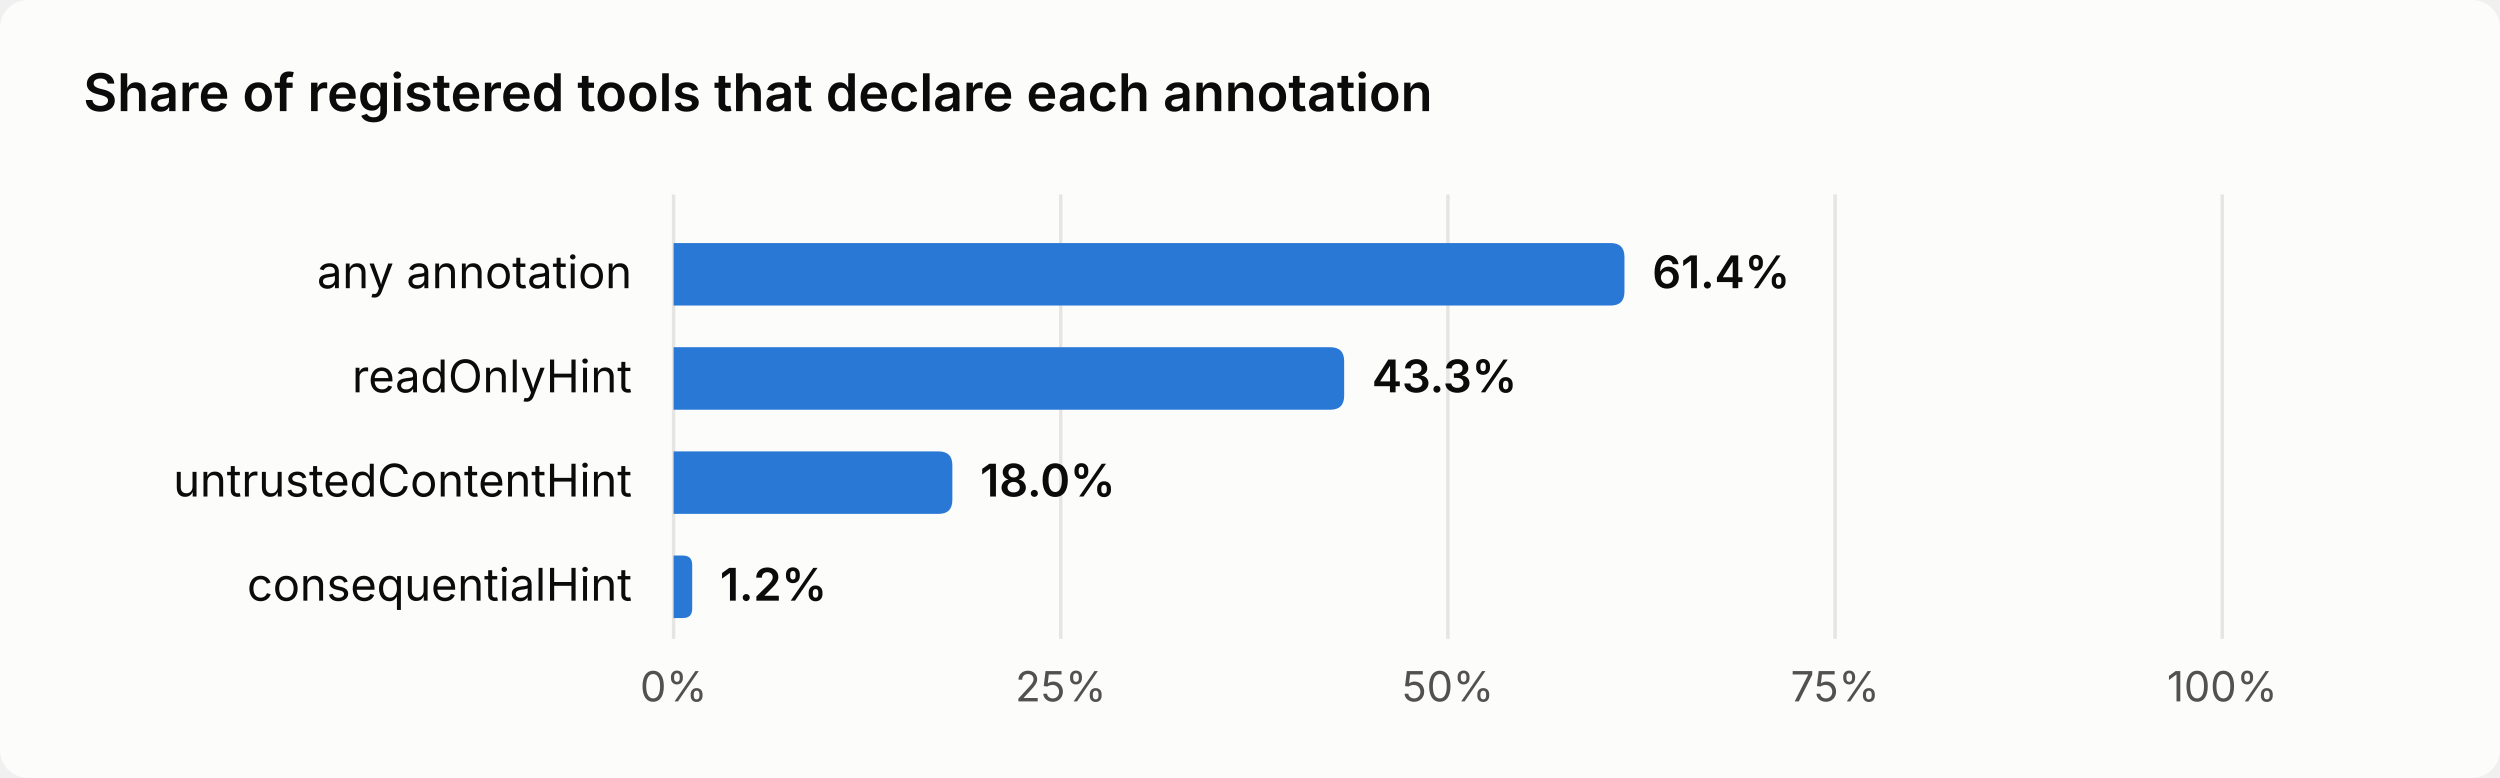
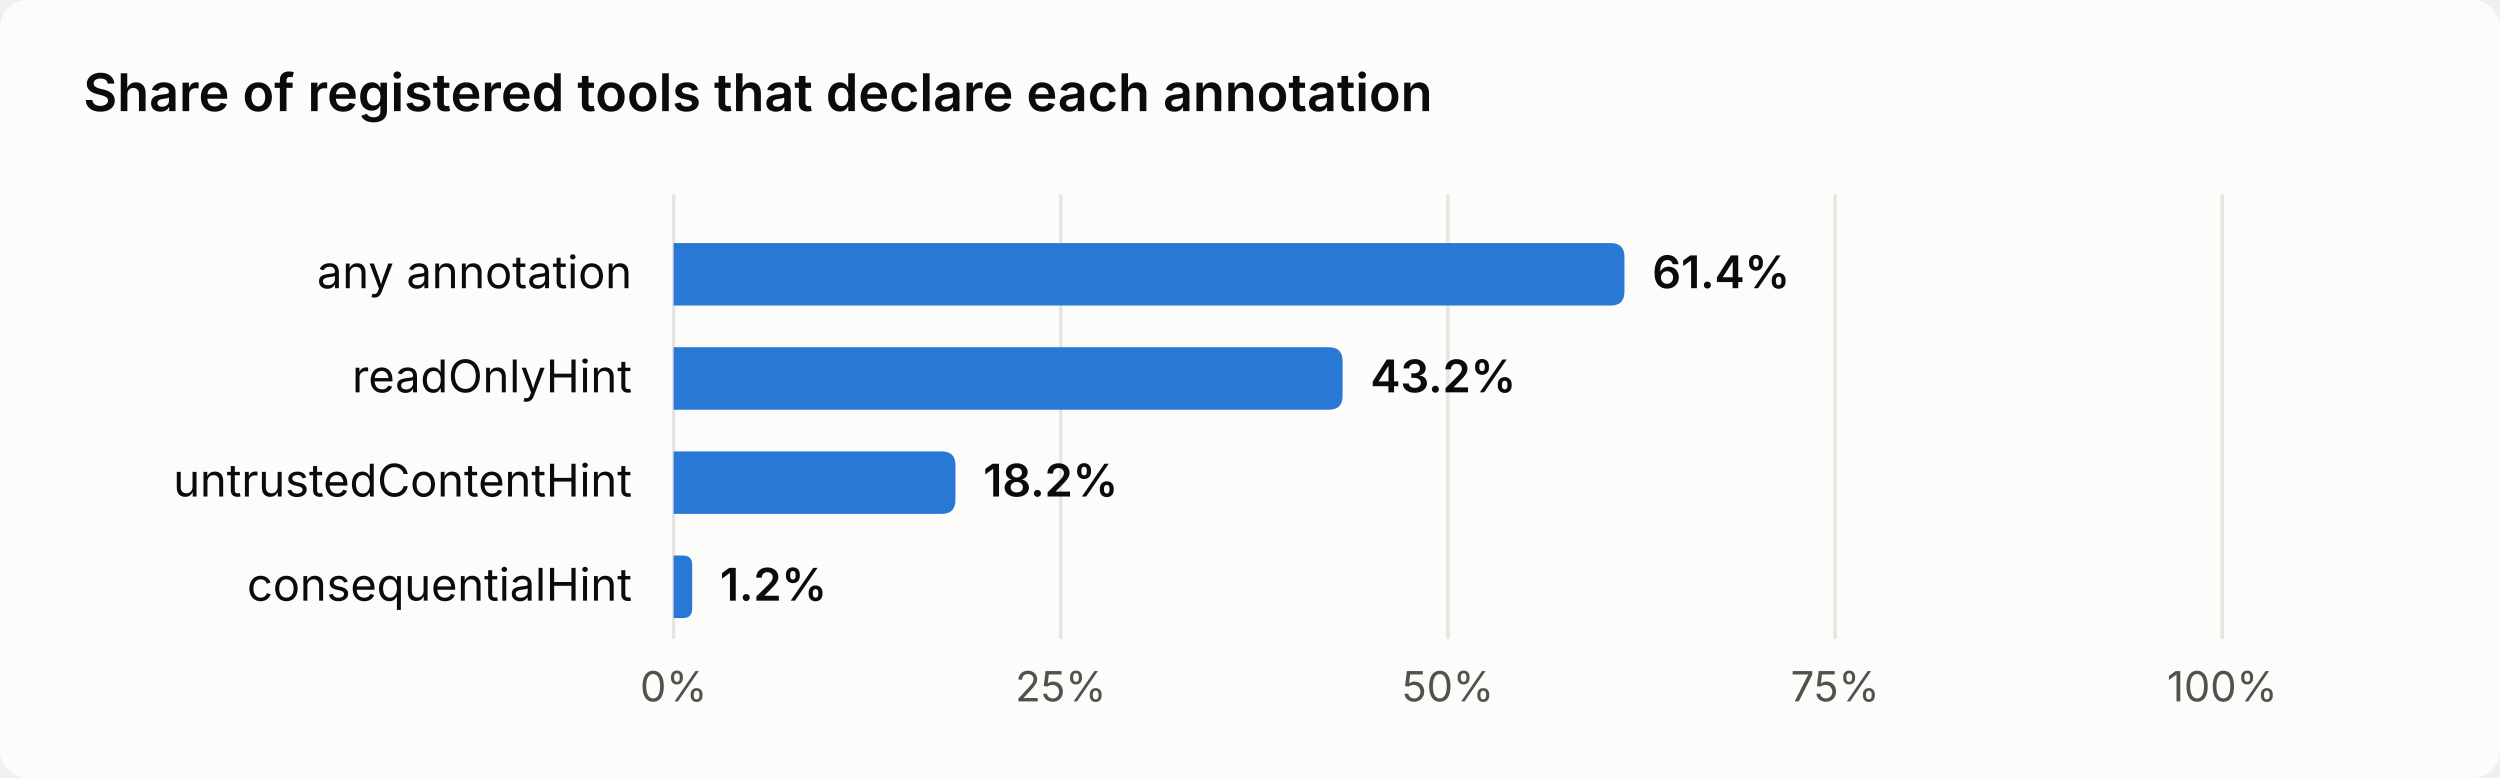
<svg xmlns="http://www.w3.org/2000/svg" viewBox="0 0 720 224" width="720" height="224" role="img" aria-labelledby="t d">
  <style>
    .surface { fill: #fcfcfb; }
    .mark { fill: #2a78d6; }
    .dot { fill: #2a78d6; stroke: #fcfcfb; stroke-width: 2; }
    .grid { stroke: #e6e5e1; stroke-width: 1; }
    .ref { stroke: #52514e; stroke-width: 1; stroke-dasharray: 4 4; }
    .title { fill: #0b0b0b; font: 600 15px system-ui, -apple-system, 'Segoe UI', sans-serif; }
    .label { fill: #0b0b0b; font: 13px system-ui, -apple-system, 'Segoe UI', sans-serif; }
    .value { fill: #0b0b0b; font: 600 13px system-ui, -apple-system, 'Segoe UI', sans-serif; font-variant-numeric: tabular-nums; }
    .muted { fill: #52514e; font: 12px system-ui, -apple-system, 'Segoe UI', sans-serif; font-variant-numeric: tabular-nums; }
    @media (prefers-color-scheme: dark) {
      .surface { fill: #1a1a19; }
      .mark { fill: #3987e5; }
      .dot { fill: #3987e5; stroke: #1a1a19; }
      .grid { stroke: #333331; }
      .ref { stroke: #c3c2b7; }
      .title, .label, .value { fill: #ffffff; }
      .muted { fill: #c3c2b7; }
    }
  </style>
  <rect class="surface" width="720" height="224" rx="8" />
  <text class="title" x="24" y="32">Share of registered tools that declare each annotation</text>
  <line class="grid" x1="194" x2="194" y1="56" y2="184" />
  <text class="muted" x="194" y="202" text-anchor="middle">0%</text>
  <line class="grid" x1="305.5" x2="305.5" y1="56" y2="184" />
  <text class="muted" x="305.5" y="202" text-anchor="middle">25%</text>
  <line class="grid" x1="417" x2="417" y1="56" y2="184" />
  <text class="muted" x="417" y="202" text-anchor="middle">50%</text>
  <line class="grid" x1="528.5" x2="528.5" y1="56" y2="184" />
  <text class="muted" x="528.5" y="202" text-anchor="middle">75%</text>
  <line class="grid" x1="640" x2="640" y1="56" y2="184" />
  <text class="muted" x="640" y="202" text-anchor="middle">100%</text>
  <text class="label" x="182" y="83" text-anchor="end">any annotation</text>
  <path class="mark" d="M194,70 H463.844 Q467.844,70 467.844,74 V84 Q467.844,88 463.844,88 H194 Z" />
  <text class="value" x="475.844" y="83">61.4%</text>
  <text class="label" x="182" y="113" text-anchor="end">readOnlyHint</text>
-   <path class="mark" d="M194,100 H383.118 Q387.118,100 387.118,104 V114 Q387.118,118 383.118,118 H194 Z" />
-   <text class="value" x="395.118" y="113">43.3%</text>
+   <path class="mark" d="M194,100 H382.672 Q386.672,100 386.672,104 V114 Q386.672,118 382.672,118 H194 Z" />
+   <text class="value" x="394.672" y="113">43.2%</text>
  <text class="label" x="182" y="143" text-anchor="end">untrustedContentHint</text>
-   <path class="mark" d="M194,130 H270.28 Q274.28,130 274.28,134 V144 Q274.28,148 270.28,148 H194 Z" />
-   <text class="value" x="282.28" y="143">18.0%</text>
+   <path class="mark" d="M194,130 H271.172 Q275.172,130 275.172,134 V144 Q275.172,148 271.172,148 H194 Z" />
+   <text class="value" x="283.172" y="143">18.2%</text>
  <text class="label" x="182" y="173" text-anchor="end">consequentialHint</text>
  <path class="mark" d="M194,160 H196.676 Q199.352,160 199.352,162.676 V175.324 Q199.352,178 196.676,178 H194 Z" />
  <text class="value" x="207.352" y="173">1.2%</text>
</svg>
